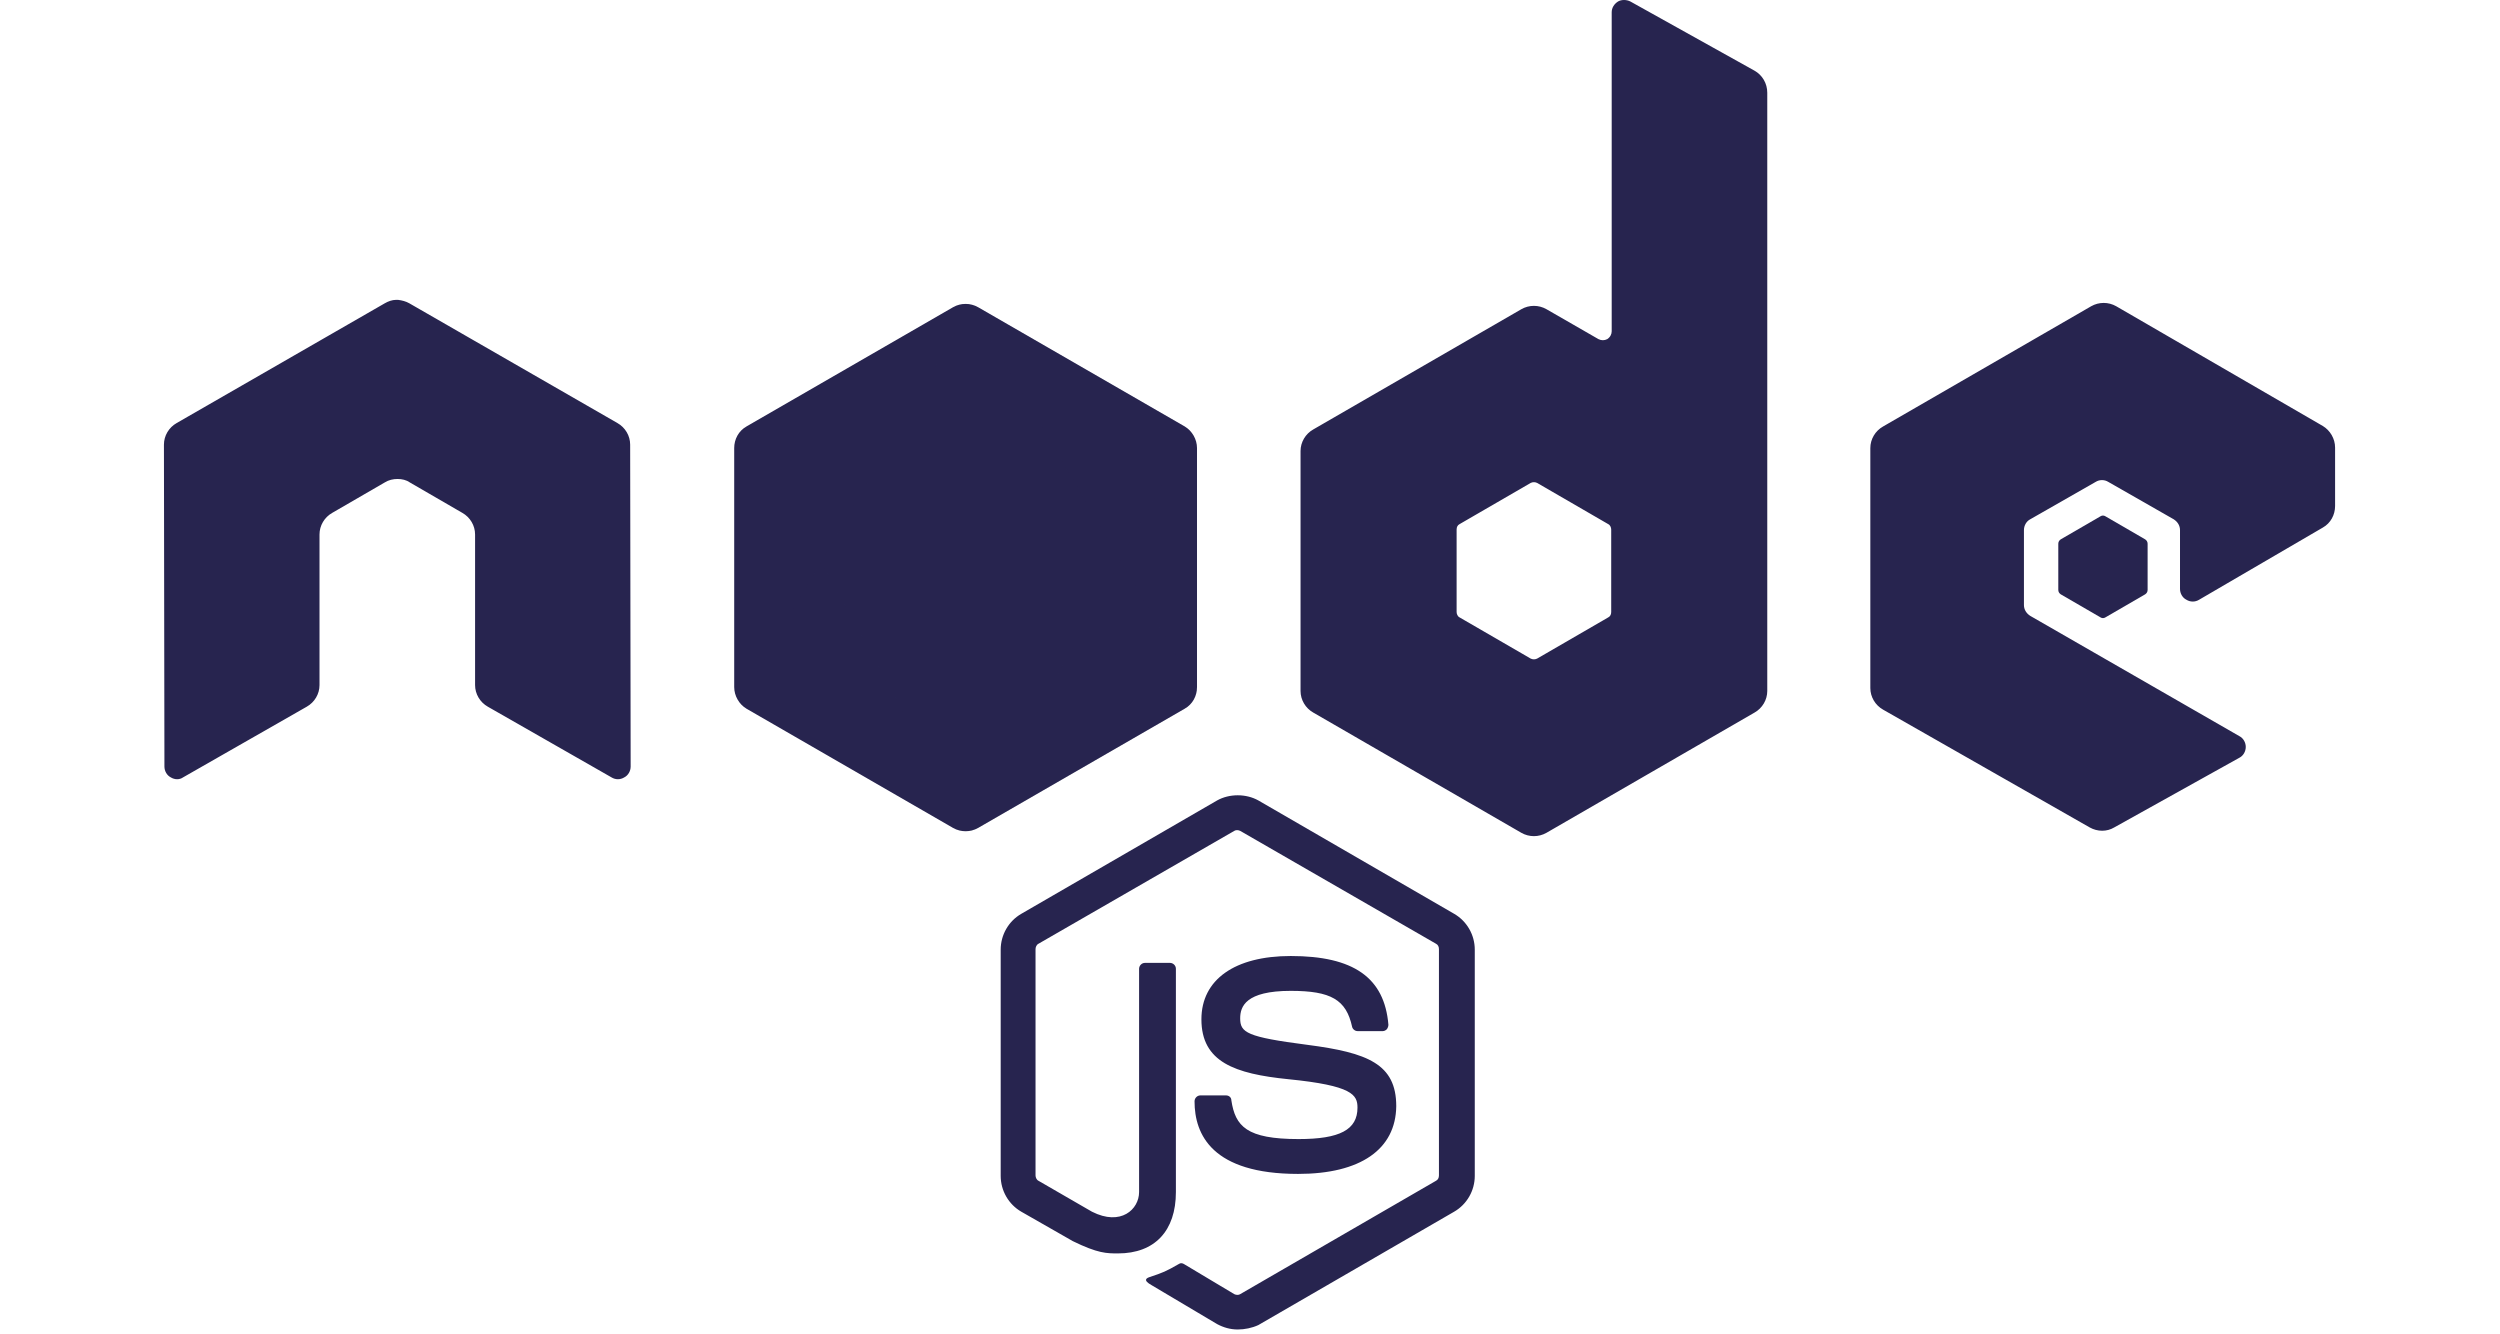
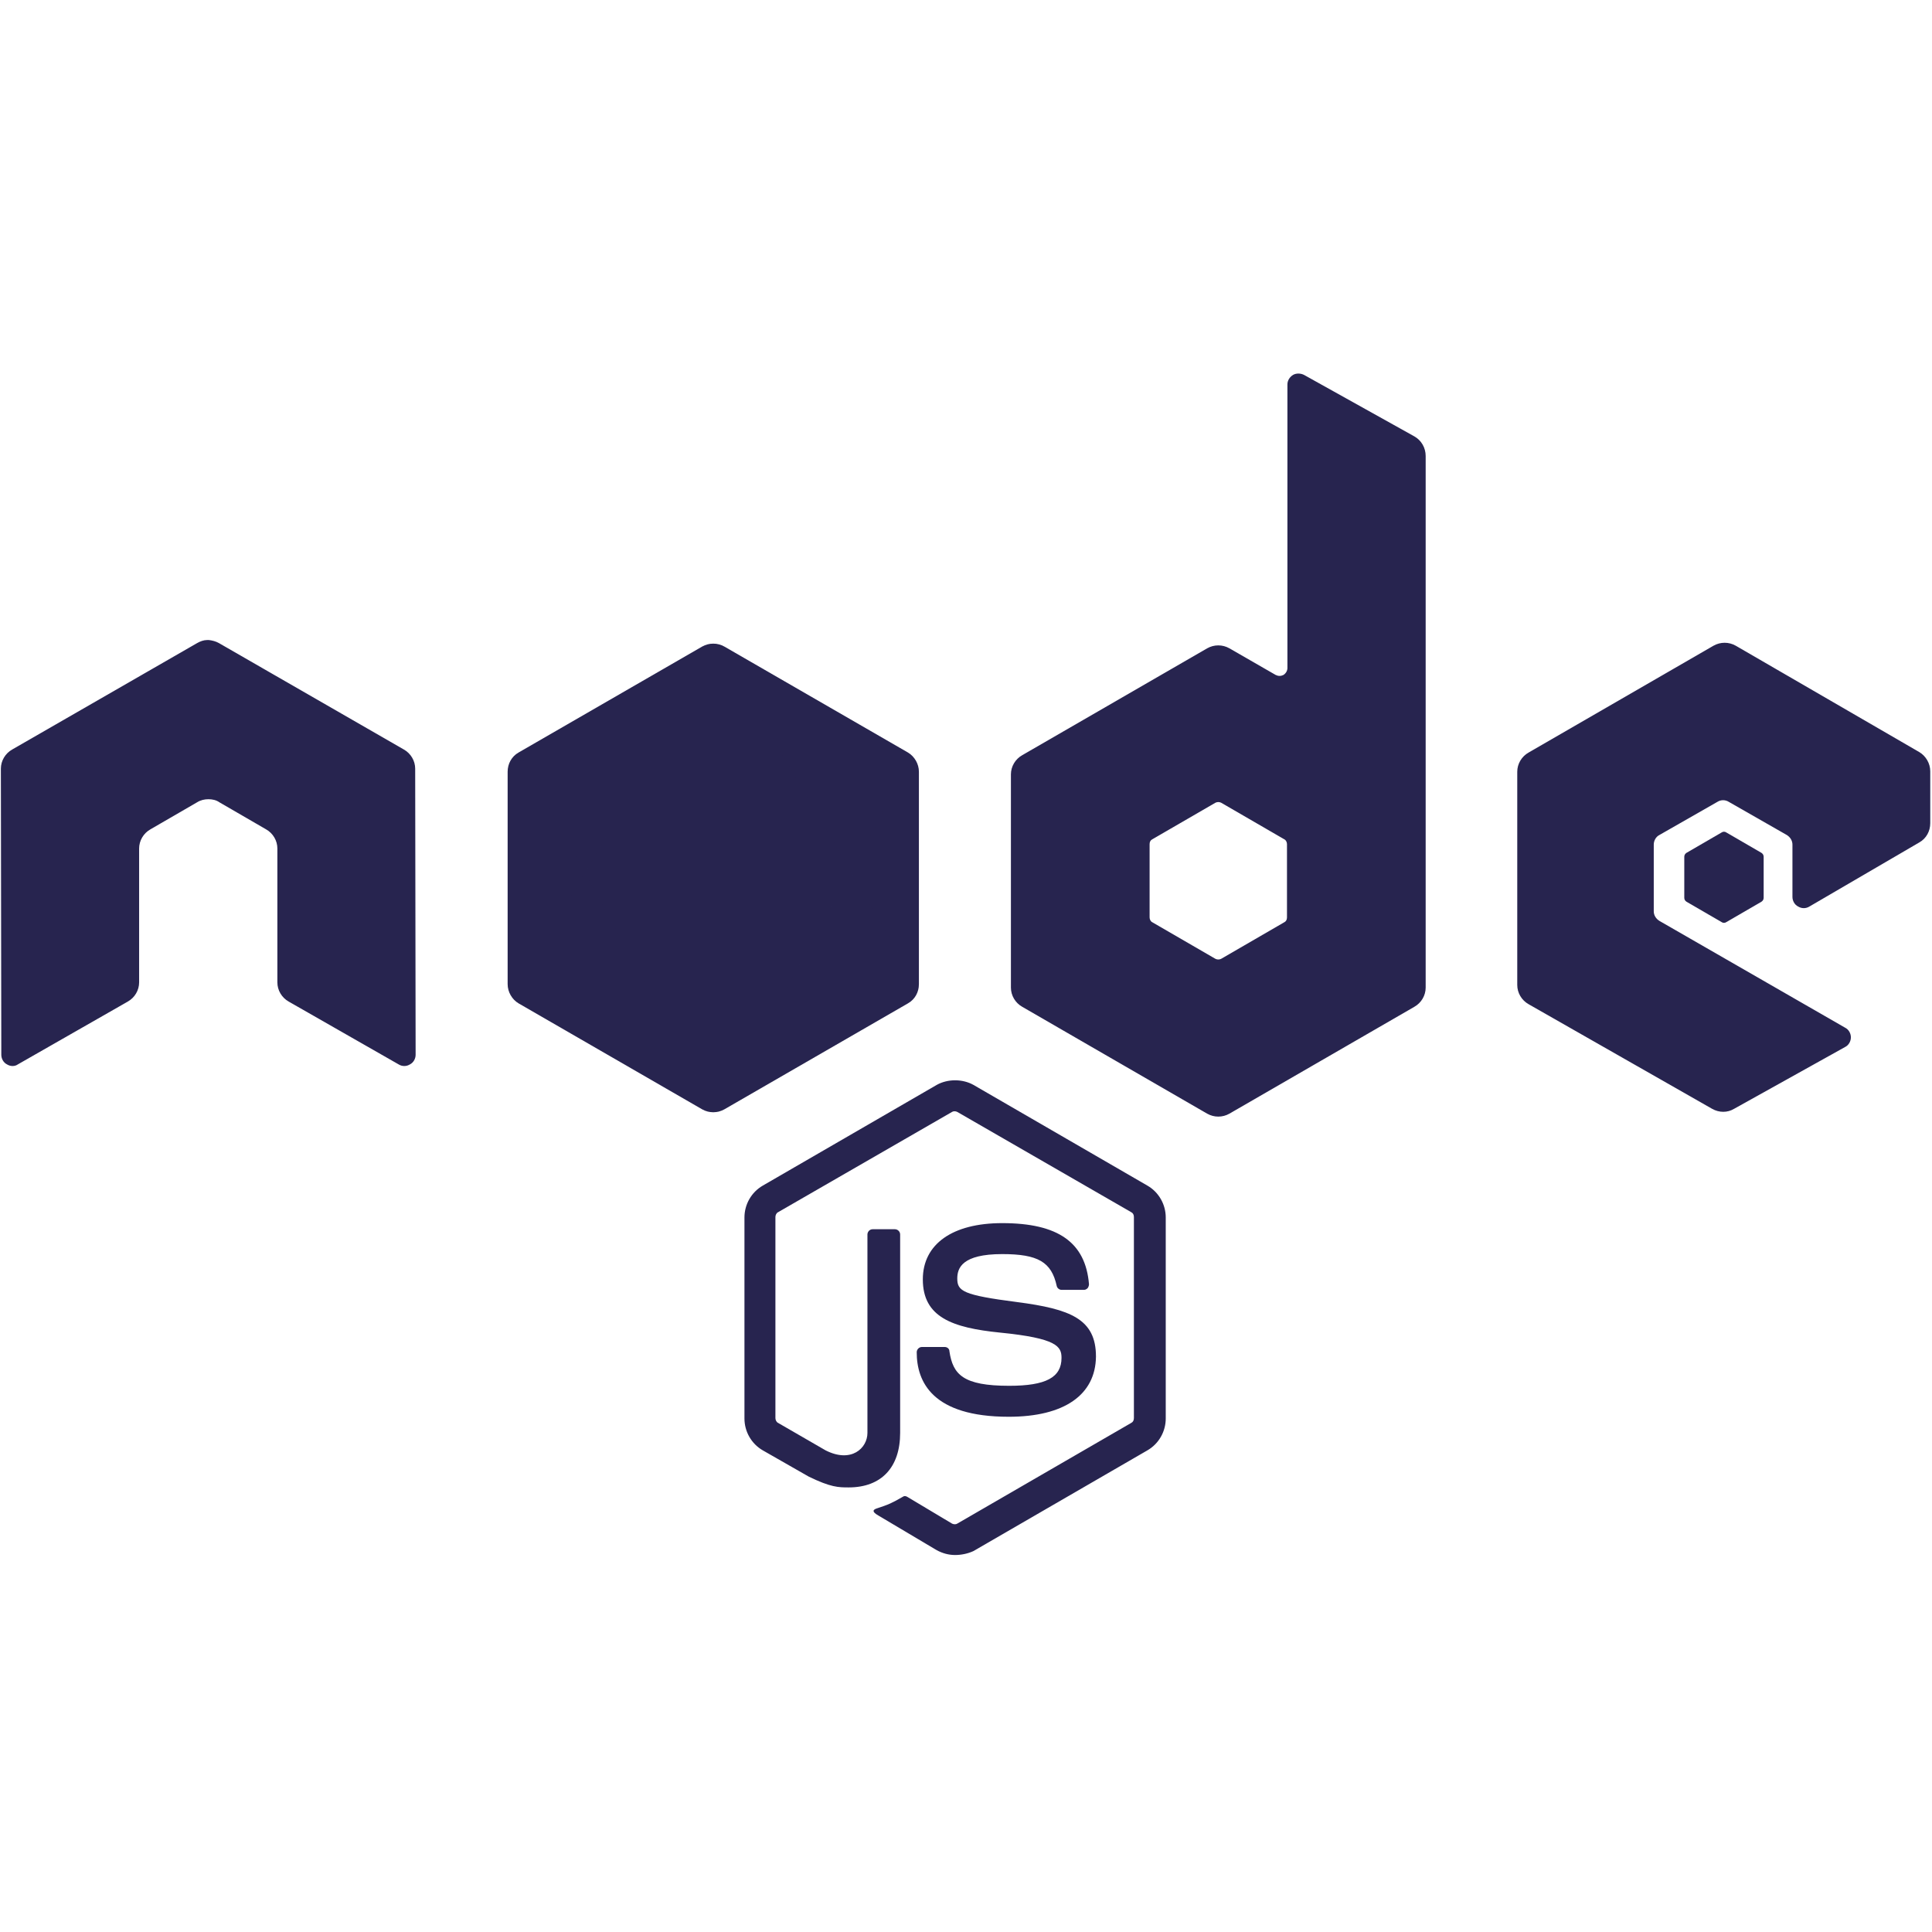
- <svg xmlns="http://www.w3.org/2000/svg" xmlns:xlink="http://www.w3.org/1999/xlink" width="600" height="320" viewBox="0 0 512 314" preserveAspectRatio="xMidYMid">
+ <svg xmlns="http://www.w3.org/2000/svg" xmlns:xlink="http://www.w3.org/1999/xlink" width="300" height="300" viewBox="0 0 512 314" preserveAspectRatio="xMidYMid">
  <defs>
    <linearGradient x1="68.188%" y1="17.487%" x2="27.823%" y2="89.755%" id="b">
      <stop stop-color="#27244f" offset="0%" />
      <stop stop-color="#27244f" offset="32.88%" />
      <stop stop-color="#27244f" offset="63.52%" />
      <stop stop-color="#27244f" offset="93.19%" />
      <stop stop-color="#27244f" offset="100%" />
    </linearGradient>
    <path fill="#27244f" id="a" d="M57.903 1.85a5.957 5.957 0 0 0-5.894 0L3.352 29.933c-1.85 1.04-2.89 3.005-2.89 5.085v56.286c0 2.08 1.156 4.045 2.89 5.085l48.657 28.085a5.957 5.957 0 0 0 5.894 0l48.658-28.085c1.849-1.04 2.89-3.005 2.89-5.085V35.019c0-2.08-1.157-4.045-2.89-5.085L57.903 1.85z" />
    <linearGradient x1="43.277%" y1="55.169%" x2="159.245%" y2="-18.306%" id="d">
      <stop stop-color="#27244f" offset="13.76%" />
      <stop stop-color="#27244f" offset="40.32%" />
      <stop stop-color="#27244f" offset="71.36%" />
      <stop stop-color="#27244f" offset="90.81%" />
    </linearGradient>
    <linearGradient x1="-4413.77%" y1="13.43%" x2="5327.93%" y2="13.43%" id="e">
      <stop stop-color="#27244f" offset="9.192%" />
      <stop stop-color="#27244f" offset="28.64%" />
      <stop stop-color="#27244f" offset="59.68%" />
      <stop stop-color="#27244f" offset="86.24%" />
    </linearGradient>
    <linearGradient x1="-4.389%" y1="49.997%" x2="101.499%" y2="49.997%" id="f">
      <stop stop-color="#27244f" offset="9.192%" />
      <stop stop-color="#27244f" offset="28.64%" />
      <stop stop-color="#27244f" offset="59.68%" />
      <stop stop-color="#27244f" offset="86.24%" />
    </linearGradient>
    <linearGradient x1="-9713.77%" y1="36.21%" x2="27.93%" y2="36.21%" id="g">
      <stop stop-color="#27244f" offset="9.192%" />
      <stop stop-color="#27244f" offset="28.64%" />
      <stop stop-color="#27244f" offset="59.68%" />
      <stop stop-color="#27244f" offset="86.24%" />
    </linearGradient>
    <linearGradient x1="-103.861%" y1="50.275%" x2="100.797%" y2="50.275%" id="h">
      <stop stop-color="#27244f" offset="9.192%" />
      <stop stop-color="#27244f" offset="28.64%" />
      <stop stop-color="#27244f" offset="59.68%" />
      <stop stop-color="#27244f" offset="86.24%" />
    </linearGradient>
    <linearGradient x1="130.613%" y1="-211.069%" x2="4.393%" y2="201.605%" id="i">
      <stop stop-color="#27244f" offset="0%" />
      <stop stop-color="#27244f" offset="32.88%" />
      <stop stop-color="#419637" offset="63.52%" />
      <stop stop-color="#3FA92D" offset="93.19%" />
      <stop stop-color="#3FAE2A" offset="100%" />
    </linearGradient>
  </defs>
  <g fill="none">
    <path d="M253.11 313.094c-1.733 0-3.351-.462-4.854-1.271l-15.371-9.13c-2.312-1.272-1.156-1.734-.462-1.965 3.12-1.04 3.698-1.272 6.934-3.12.347-.232.81-.116 1.156.115l11.789 7.05c.462.231 1.04.231 1.386 0l46.115-26.698c.462-.231.694-.694.694-1.271v-53.28c0-.579-.232-1.04-.694-1.272l-46.115-26.582c-.462-.232-1.04-.232-1.386 0l-46.115 26.582c-.462.231-.694.809-.694 1.271v53.28c0 .463.232 1.04.694 1.272l12.598 7.281c6.819 3.467 11.095-.578 11.095-4.623v-52.587c0-.693.578-1.387 1.387-1.387h5.894c.694 0 1.387.578 1.387 1.387v52.587c0 9.13-4.97 14.447-13.638 14.447-2.658 0-4.738 0-10.633-2.89l-12.135-6.934c-3.005-1.733-4.854-4.97-4.854-8.437v-53.28c0-3.467 1.849-6.704 4.854-8.437l46.114-26.698c2.89-1.618 6.82-1.618 9.709 0l46.114 26.698c3.005 1.733 4.855 4.97 4.855 8.437v53.28c0 3.467-1.85 6.704-4.855 8.437l-46.114 26.698c-1.503.694-3.236 1.04-4.854 1.04zm14.216-36.637c-20.225 0-24.386-9.246-24.386-17.105 0-.694.578-1.387 1.387-1.387h6.01c.693 0 1.271.462 1.271 1.156.925 6.125 3.583 9.13 15.834 9.13 9.708 0 13.87-2.196 13.87-7.397 0-3.005-1.157-5.2-16.297-6.703-12.598-1.272-20.457-4.045-20.457-14.1 0-9.362 7.86-14.91 21.035-14.91 14.793 0 22.075 5.086 23 16.18 0 .348-.116.694-.347 1.041-.232.231-.578.462-.925.462h-6.01c-.578 0-1.156-.462-1.271-1.04-1.387-6.356-4.97-8.437-14.447-8.437-10.633 0-11.905 3.699-11.905 6.472 0 3.352 1.503 4.392 15.834 6.241 14.216 1.85 20.92 4.508 20.92 14.447-.116 10.171-8.437 15.95-23.116 15.95z" fill="#27244f" />
    <path d="M110.028 104.712c0-2.08-1.156-4.046-3.005-5.086l-49.004-28.2c-.81-.463-1.734-.694-2.658-.81h-.463c-.924 0-1.849.347-2.658.81l-49.004 28.2c-1.85 1.04-3.005 3.005-3.005 5.086l.116 75.817c0 1.04.578 2.08 1.502 2.543.925.578 2.08.578 2.89 0l29.125-16.643c1.849-1.04 3.005-3.005 3.005-5.085v-35.482c0-2.08 1.155-4.045 3.005-5.085l12.366-7.166c.925-.578 1.965-.81 3.005-.81 1.04 0 2.08.232 2.89.81l12.366 7.166c1.85 1.04 3.005 3.004 3.005 5.085v35.482c0 2.08 1.156 4.045 3.005 5.085l29.125 16.643c.925.578 2.08.578 3.005 0 .925-.463 1.503-1.503 1.503-2.543l-.116-75.817zM345.571.347c-.924-.463-2.08-.463-2.89 0-.924.578-1.502 1.502-1.502 2.542v75.125c0 .693-.346 1.386-1.04 1.849-.693.346-1.387.346-2.08 0l-12.251-7.05a5.957 5.957 0 0 0-5.895 0l-49.004 28.316c-1.849 1.04-3.005 3.005-3.005 5.085v56.516c0 2.08 1.156 4.046 3.005 5.086l49.004 28.316a5.957 5.957 0 0 0 5.895 0l49.004-28.316c1.849-1.04 3.005-3.005 3.005-5.086V21.844c0-2.196-1.156-4.16-3.005-5.201L345.572.347zm-4.507 143.776c0 .578-.231 1.04-.694 1.271l-16.758 9.708a1.714 1.714 0 0 1-1.503 0l-16.758-9.708c-.463-.231-.694-.809-.694-1.271v-19.417c0-.578.231-1.04.694-1.271l16.758-9.709a1.714 1.714 0 0 1 1.503 0l16.758 9.709c.463.23.694.809.694 1.271v19.417zM508.648 124.244c1.85-1.04 2.89-3.005 2.89-5.086v-13.753c0-2.08-1.156-4.045-2.89-5.085l-48.657-28.2a5.957 5.957 0 0 0-5.894 0l-49.004 28.315c-1.85 1.04-3.005 3.005-3.005 5.086v56.516c0 2.08 1.155 4.045 3.005 5.085l48.657 27.738c1.85 1.04 4.045 1.04 5.779 0L489 178.45c.925-.463 1.503-1.503 1.503-2.543 0-1.04-.578-2.08-1.503-2.543l-49.235-28.316c-.924-.577-1.502-1.502-1.502-2.542v-17.683c0-1.04.578-2.08 1.502-2.543l15.372-8.784a2.821 2.821 0 0 1 3.005 0l15.371 8.784c.925.578 1.503 1.502 1.503 2.543v13.869c0 1.04.578 2.08 1.502 2.542.925.578 2.08.578 3.005 0l29.125-16.99z" fill="#27244f" />
    <path d="M456.293 121.586a1.05 1.05 0 0 1 1.155 0l9.362 5.432c.347.23.578.577.578 1.04v10.864c0 .462-.231.809-.578 1.04l-9.362 5.432a1.05 1.05 0 0 1-1.155 0l-9.362-5.432c-.347-.231-.578-.578-.578-1.04v-10.864c0-.463.231-.81.578-1.04l9.362-5.432z" fill="#27244f" />
    <g transform="translate(134.068 70.501)">
      <mask id="c" fill="#27244f">
        <use xlink:href="#a" />
      </mask>
      <use fill="url(#b)" xlink:href="#a" />
      <g mask="url(#c)">
        <path d="M51.893 1.85L3.121 29.933C1.27 30.974 0 32.94 0 35.02v56.286c0 1.387.578 2.658 1.502 3.698L56.285 1.156c-1.387-.231-3.005-.116-4.392.693zM56.632 125.053c.462-.116.925-.347 1.387-.578l48.773-28.085c1.85-1.04 3.005-3.005 3.005-5.085V35.019c0-1.502-.694-3.005-1.734-4.045l-51.43 94.079z" />
        <path d="M106.676 29.934L57.788 1.85a8.025 8.025 0 0 0-1.503-.578L1.502 95.12a6.082 6.082 0 0 0 1.619 1.387l48.888 28.085c1.387.809 3.005 1.04 4.507.577l51.432-94.078c-.347-.462-.81-.81-1.272-1.156z" fill="url(#d)" />
      </g>
      <g mask="url(#c)">
        <path d="M109.797 91.305V35.019c0-2.08-1.271-4.045-3.12-5.085L57.786 1.85a5.106 5.106 0 0 0-1.848-.693l53.511 91.42c.231-.347.347-.809.347-1.271zM3.12 29.934C1.272 30.974 0 32.94 0 35.02v56.286c0 2.08 1.387 4.045 3.12 5.085l48.889 28.085c1.156.693 2.427.925 3.814.693L3.467 29.818l-.346.116z" />
        <path fill="url(#e)" fill-rule="evenodd" d="M50.391.809l-.693.347h.924l-.231-.347z" transform="translate(0 -9.246)" />
        <path d="M106.792 105.636c1.387-.809 2.427-2.196 2.89-3.698L56.053 10.402c-1.387-.231-2.89-.116-4.16.693L3.351 39.065l52.355 95.465a8.057 8.057 0 0 0 2.196-.693l48.889-28.2z" fill="url(#f)" fill-rule="evenodd" transform="translate(0 -9.246)" />
        <path fill="url(#g)" fill-rule="evenodd" d="M111.3 104.712l-.347-.578v.809l.346-.231z" transform="translate(0 -9.246)" />
        <path d="M106.792 105.636l-48.773 28.085a6.973 6.973 0 0 1-2.196.693l.925 1.734 54.089-31.32v-.694l-1.387-2.312c-.231 1.618-1.271 3.005-2.658 3.814z" fill="url(#h)" fill-rule="evenodd" transform="translate(0 -9.246)" />
        <path d="M106.792 105.636l-48.773 28.085a6.973 6.973 0 0 1-2.196.693l.925 1.734 54.089-31.32v-.694l-1.387-2.312c-.231 1.618-1.271 3.005-2.658 3.814z" fill="url(#i)" fill-rule="evenodd" transform="translate(0 -9.246)" />
      </g>
    </g>
  </g>
</svg>
